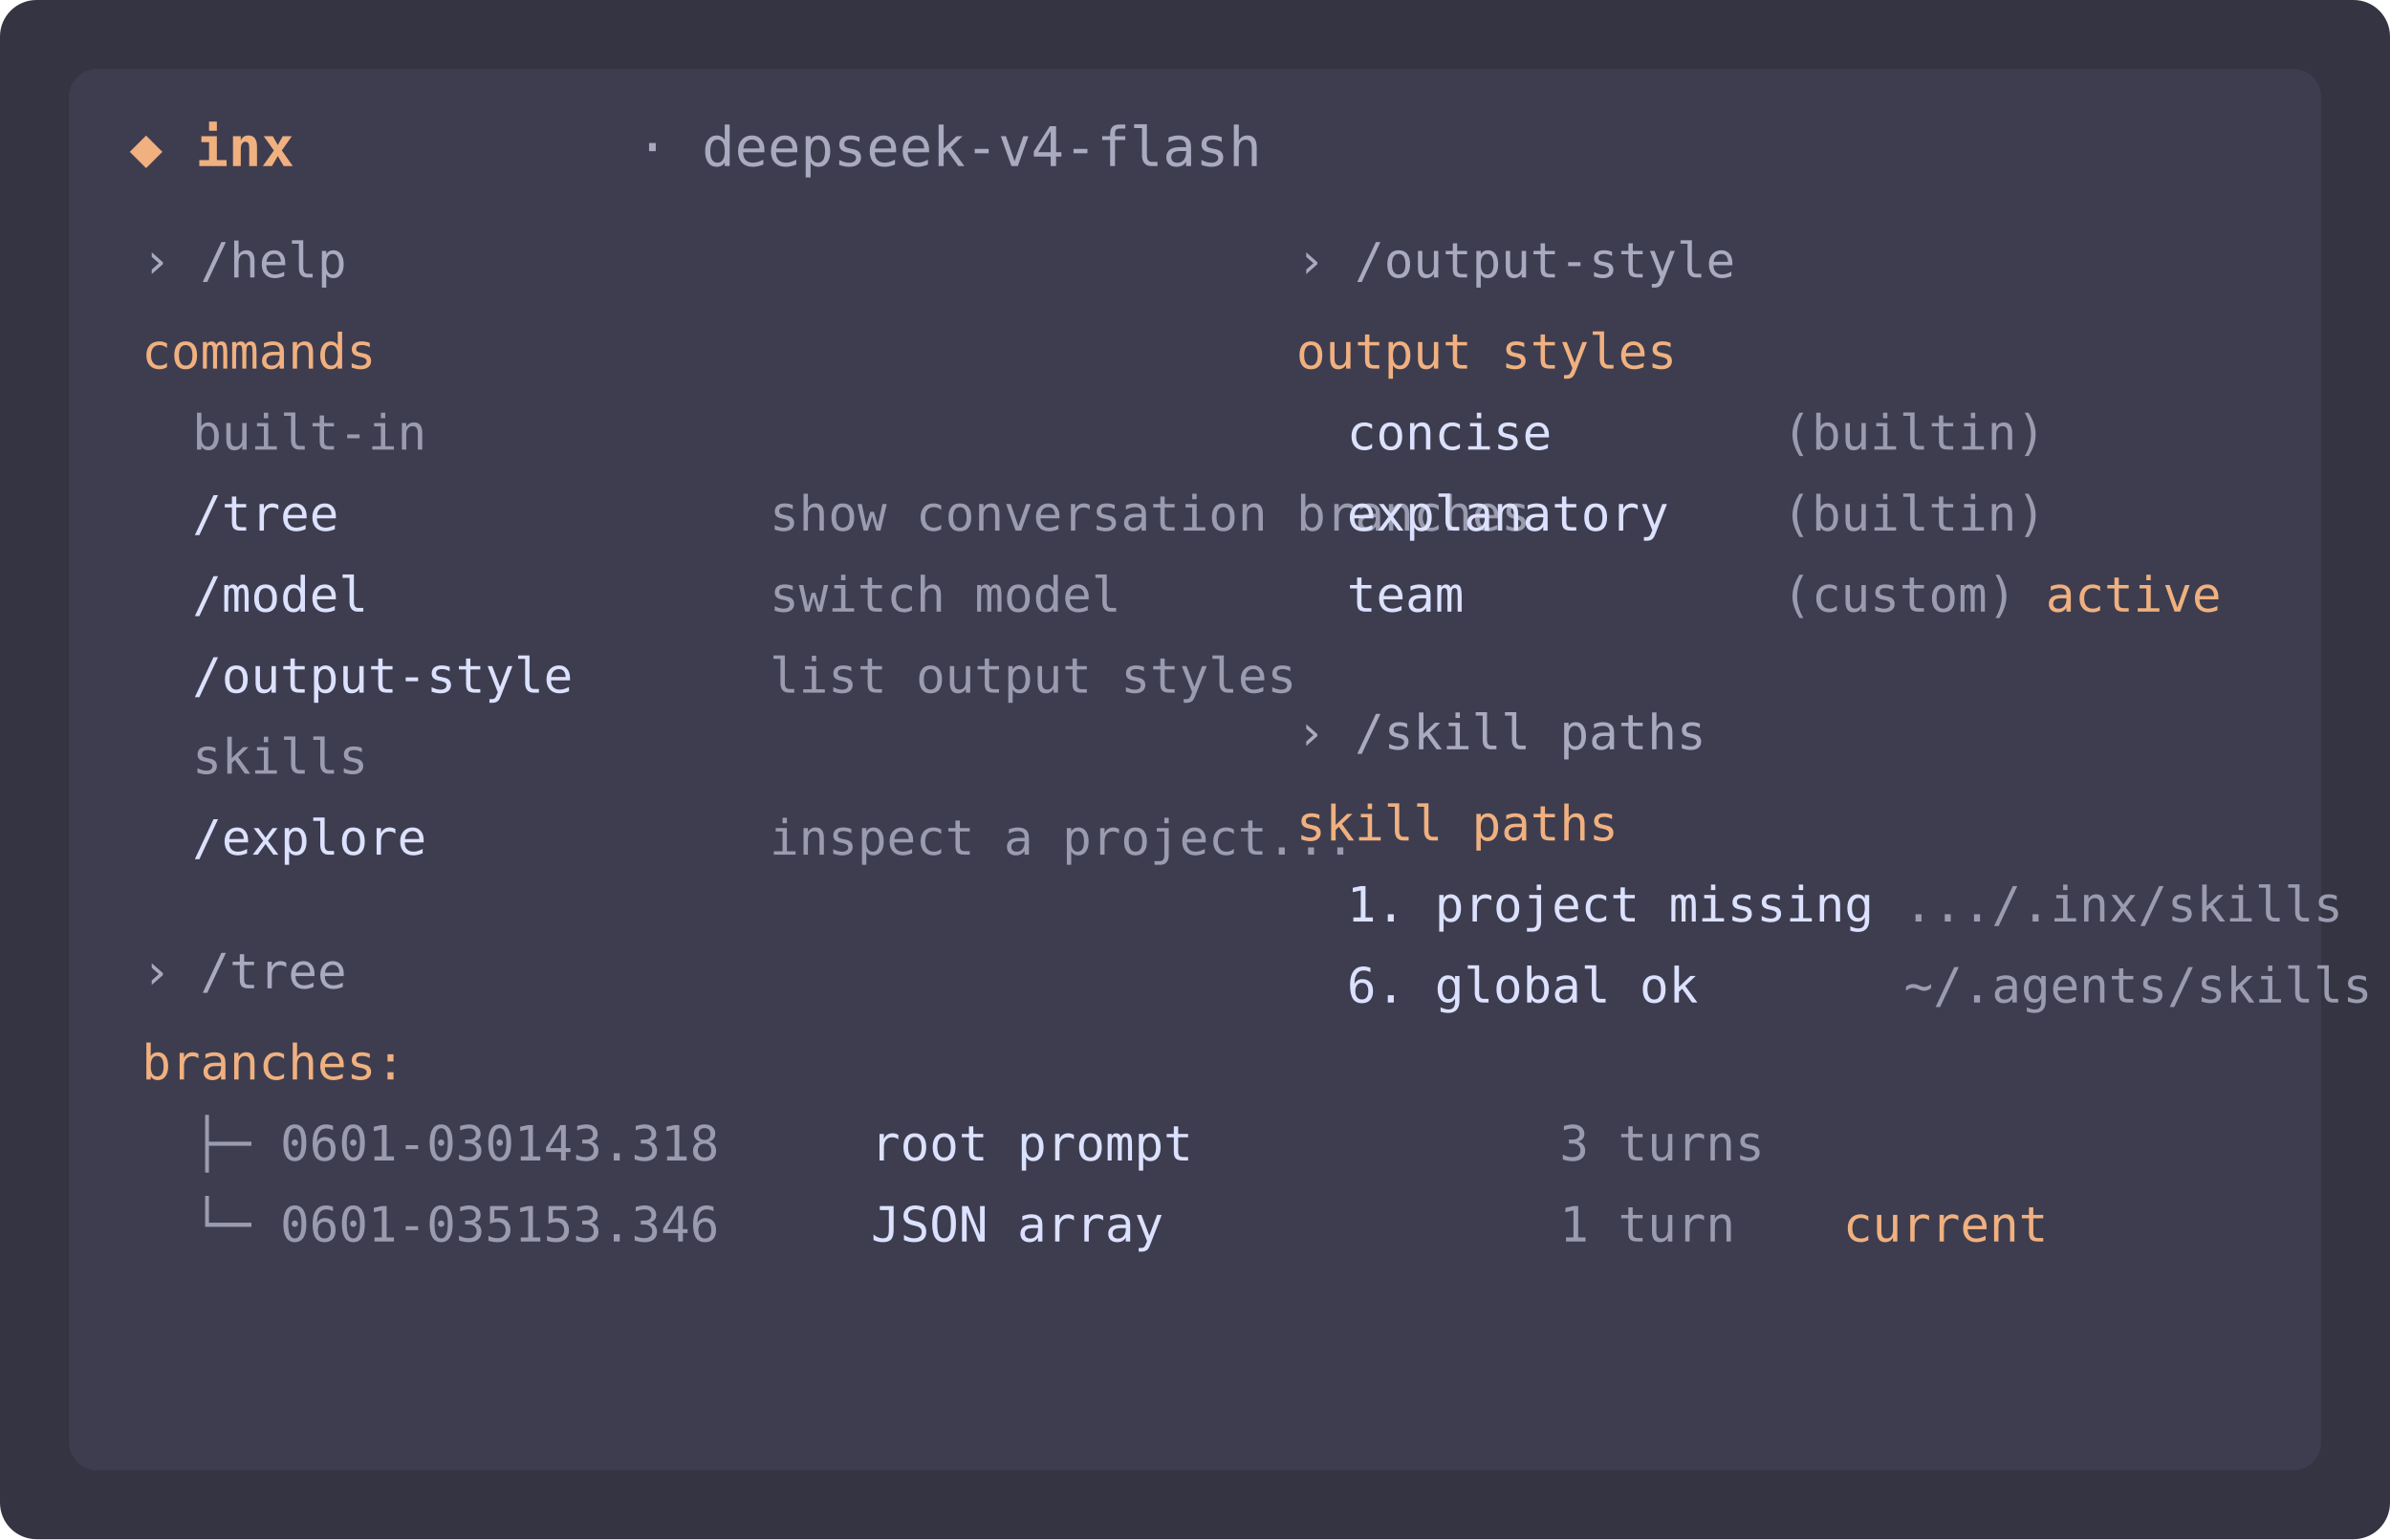
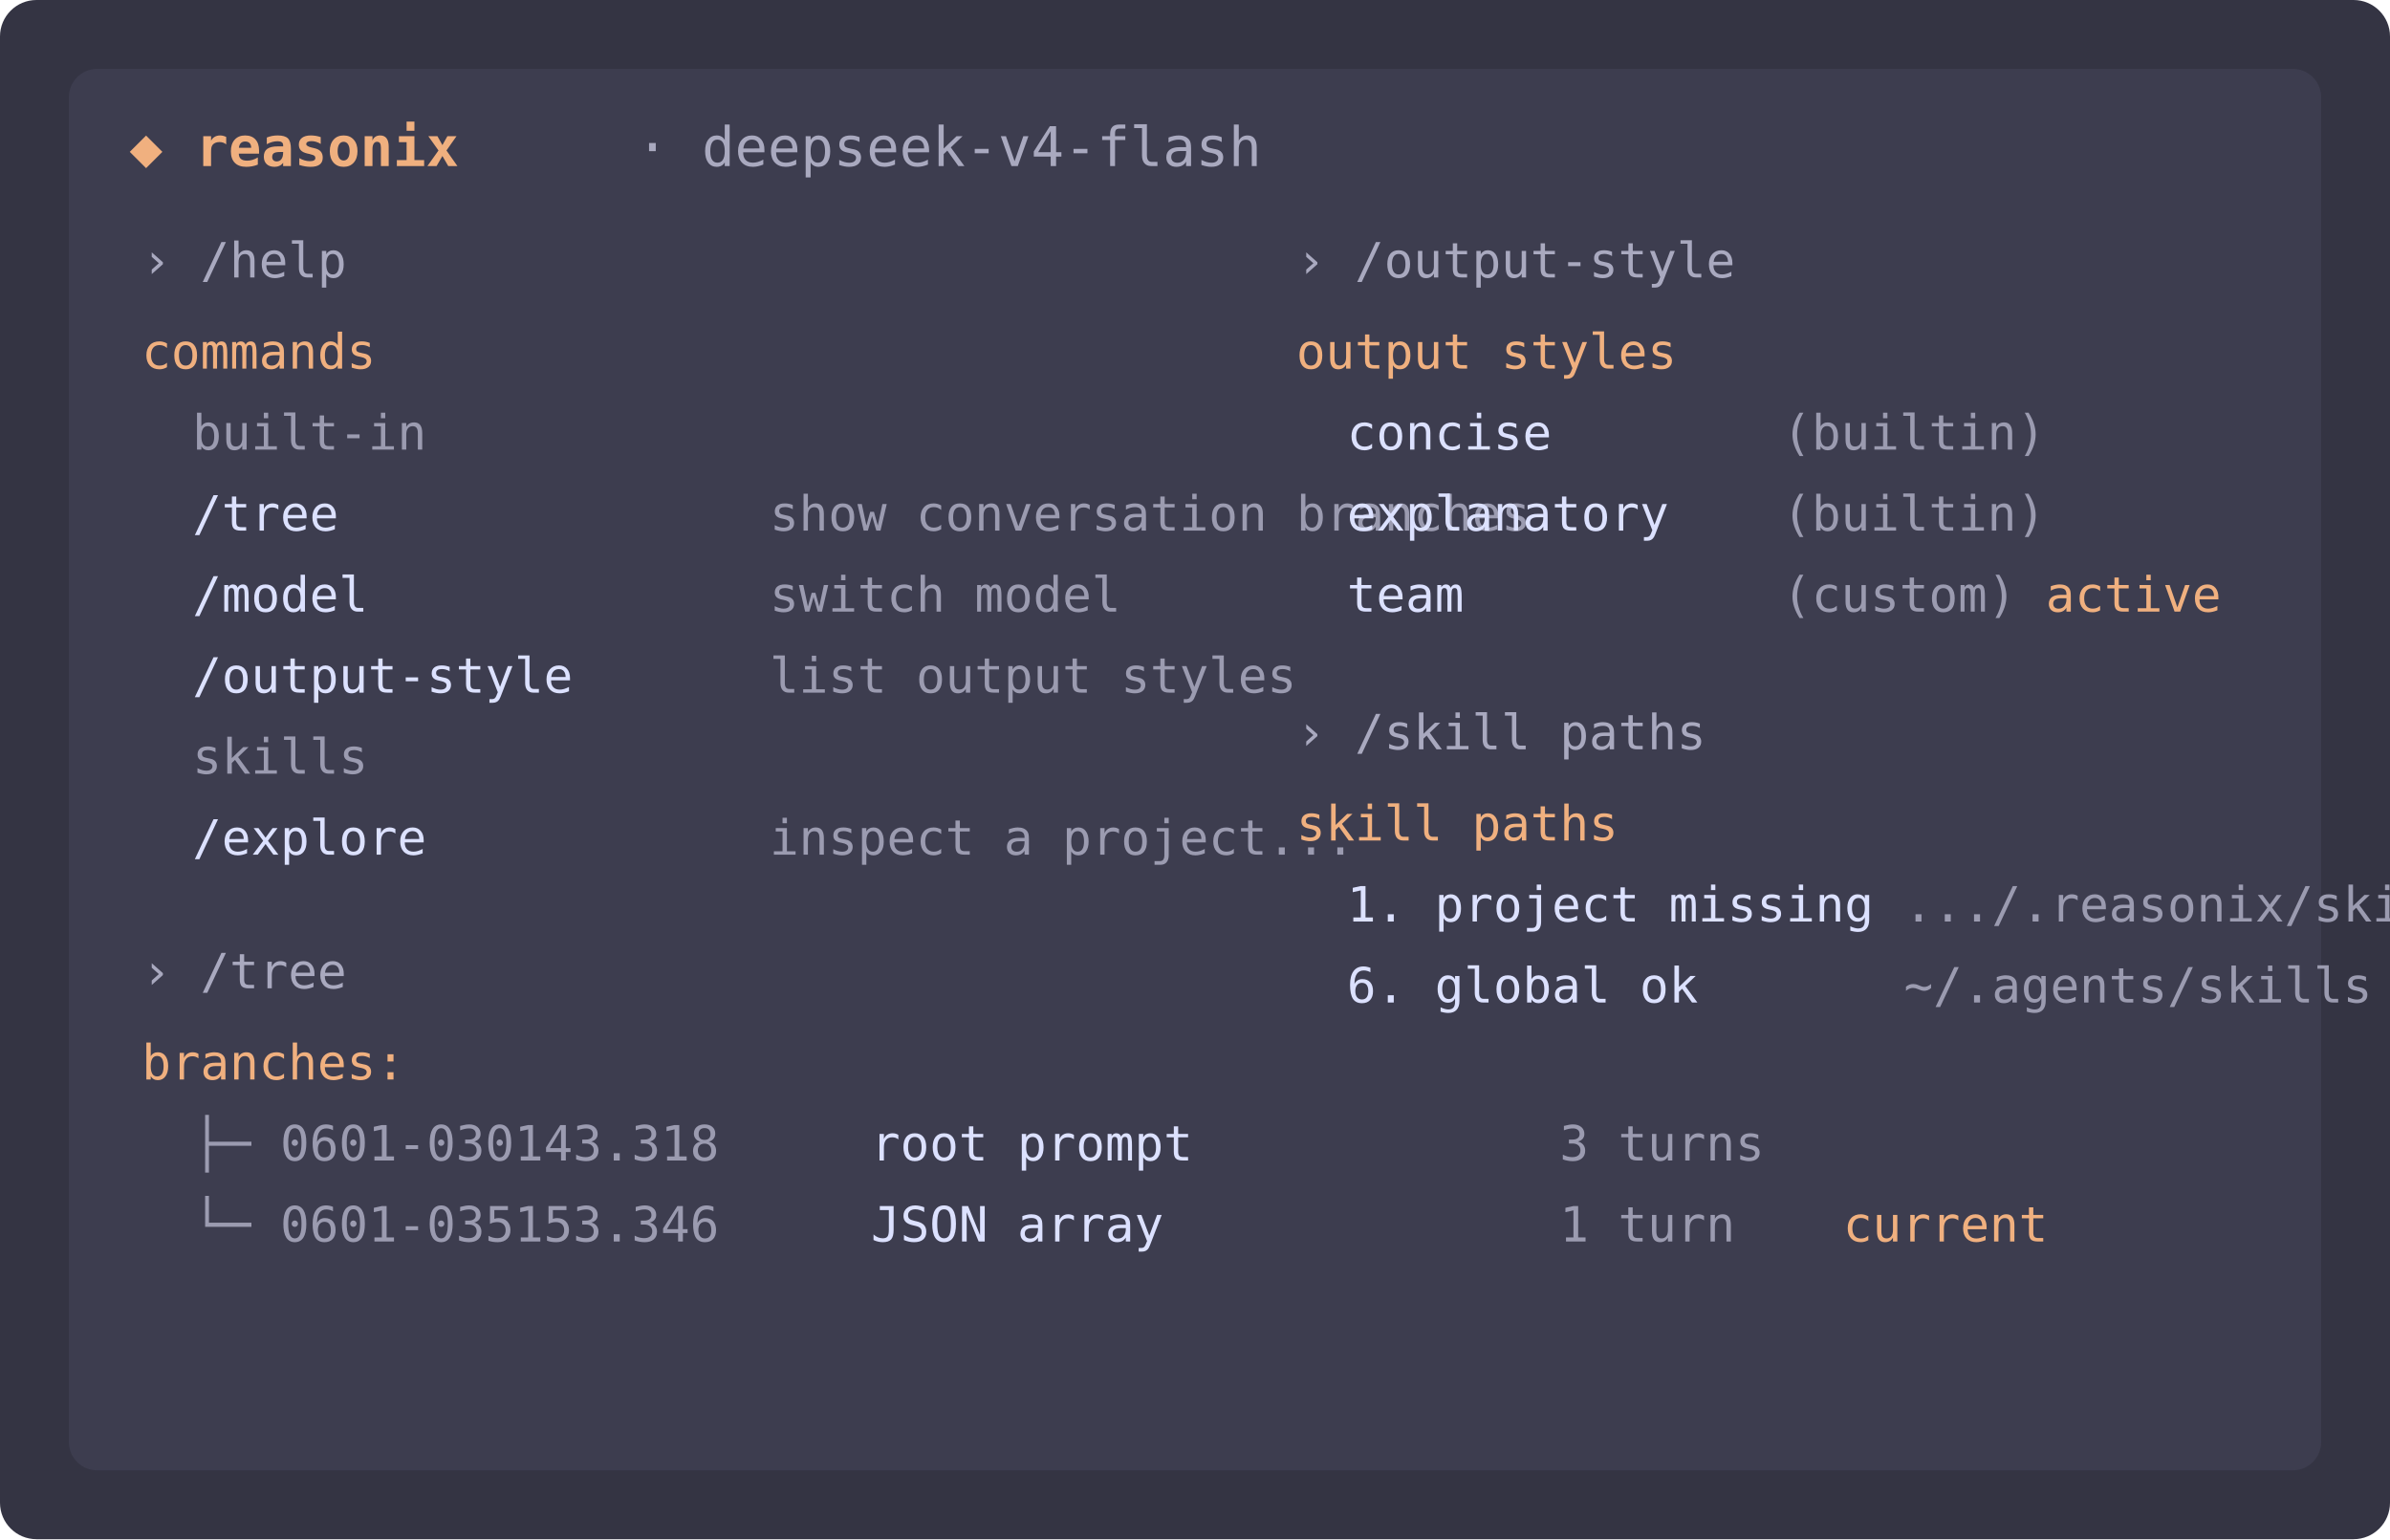
<svg xmlns="http://www.w3.org/2000/svg" width="1180" height="760" viewBox="0 0 1180 760" role="img" aria-labelledby="title desc">
  <rect width="1180" height="760" rx="18" fill="#343443" />
  <rect x="34" y="34" width="1112" height="692" rx="14" fill="#3d3d4f" />
-   <text x="64" y="82" fill="#f0b07f" font-family="Menlo, Consolas, monospace" font-size="27" font-weight="700">◆ inx</text>
+   <text x="64" y="82" fill="#f0b07f" font-family="Menlo, Consolas, monospace" font-size="27" font-weight="700">◆ reasonix</text>
  <text x="314" y="82" fill="#a9a9bf" font-family="Menlo, Consolas, monospace" font-size="27">· deepseek-v4-flash</text>
  <g font-family="Menlo, Consolas, monospace" font-size="24">
    <text x="70" y="137" fill="#a9a9bf">› /help</text>
    <text x="70" y="182" fill="#f0b07f">commands</text>
    <text x="95" y="222" fill="#9b9bb0">built-in</text>
    <text x="95" y="262" fill="#dce1ff">/tree</text>
    <text x="380" y="262" fill="#9b9bb0">show conversation branches</text>
    <text x="95" y="302" fill="#dce1ff">/model</text>
    <text x="380" y="302" fill="#9b9bb0">switch model</text>
    <text x="95" y="342" fill="#dce1ff">/output-style</text>
    <text x="380" y="342" fill="#9b9bb0">list output styles</text>
    <text x="95" y="382" fill="#9b9bb0">skills</text>
    <text x="95" y="422" fill="#dce1ff">/explore</text>
    <text x="380" y="422" fill="#9b9bb0">inspect a project...</text>
    <text x="70" y="488" fill="#a9a9bf">› /tree</text>
    <text x="70" y="533" fill="#f0b07f">branches:</text>
    <text x="95" y="573" fill="#9b9bb0">├─ 0601-030143.318</text>
    <text x="430" y="573" fill="#dce1ff">root prompt</text>
    <text x="770" y="573" fill="#9b9bb0">3 turns</text>
    <text x="95" y="613" fill="#9b9bb0">└─ 0601-035153.346</text>
    <text x="430" y="613" fill="#dce1ff">JSON array</text>
    <text x="770" y="613" fill="#9b9bb0">1 turn</text>
    <text x="910" y="613" fill="#f0b07f">current</text>
    <text x="640" y="137" fill="#a9a9bf">› /output-style</text>
    <text x="640" y="182" fill="#f0b07f">output styles</text>
    <text x="665" y="222" fill="#dce1ff">concise</text>
    <text x="880" y="222" fill="#9b9bb0">(builtin)</text>
    <text x="665" y="262" fill="#dce1ff">explanatory</text>
    <text x="880" y="262" fill="#9b9bb0">(builtin)</text>
    <text x="665" y="302" fill="#dce1ff">team</text>
    <text x="880" y="302" fill="#9b9bb0">(custom)</text>
    <text x="1010" y="302" fill="#f0b07f">active</text>
    <text x="640" y="370" fill="#a9a9bf">› /skill paths</text>
    <text x="640" y="415" fill="#f0b07f">skill paths</text>
    <text x="665" y="455" fill="#dce1ff">1. project  missing</text>
-     <text x="940" y="455" fill="#9b9bb0">.../.inx/skills</text>
+     <text x="940" y="455" fill="#9b9bb0">.../.reasonix/skills</text>
    <text x="665" y="495" fill="#dce1ff">6. global   ok</text>
    <text x="940" y="495" fill="#9b9bb0">~/.agents/skills</text>
  </g>
</svg>
